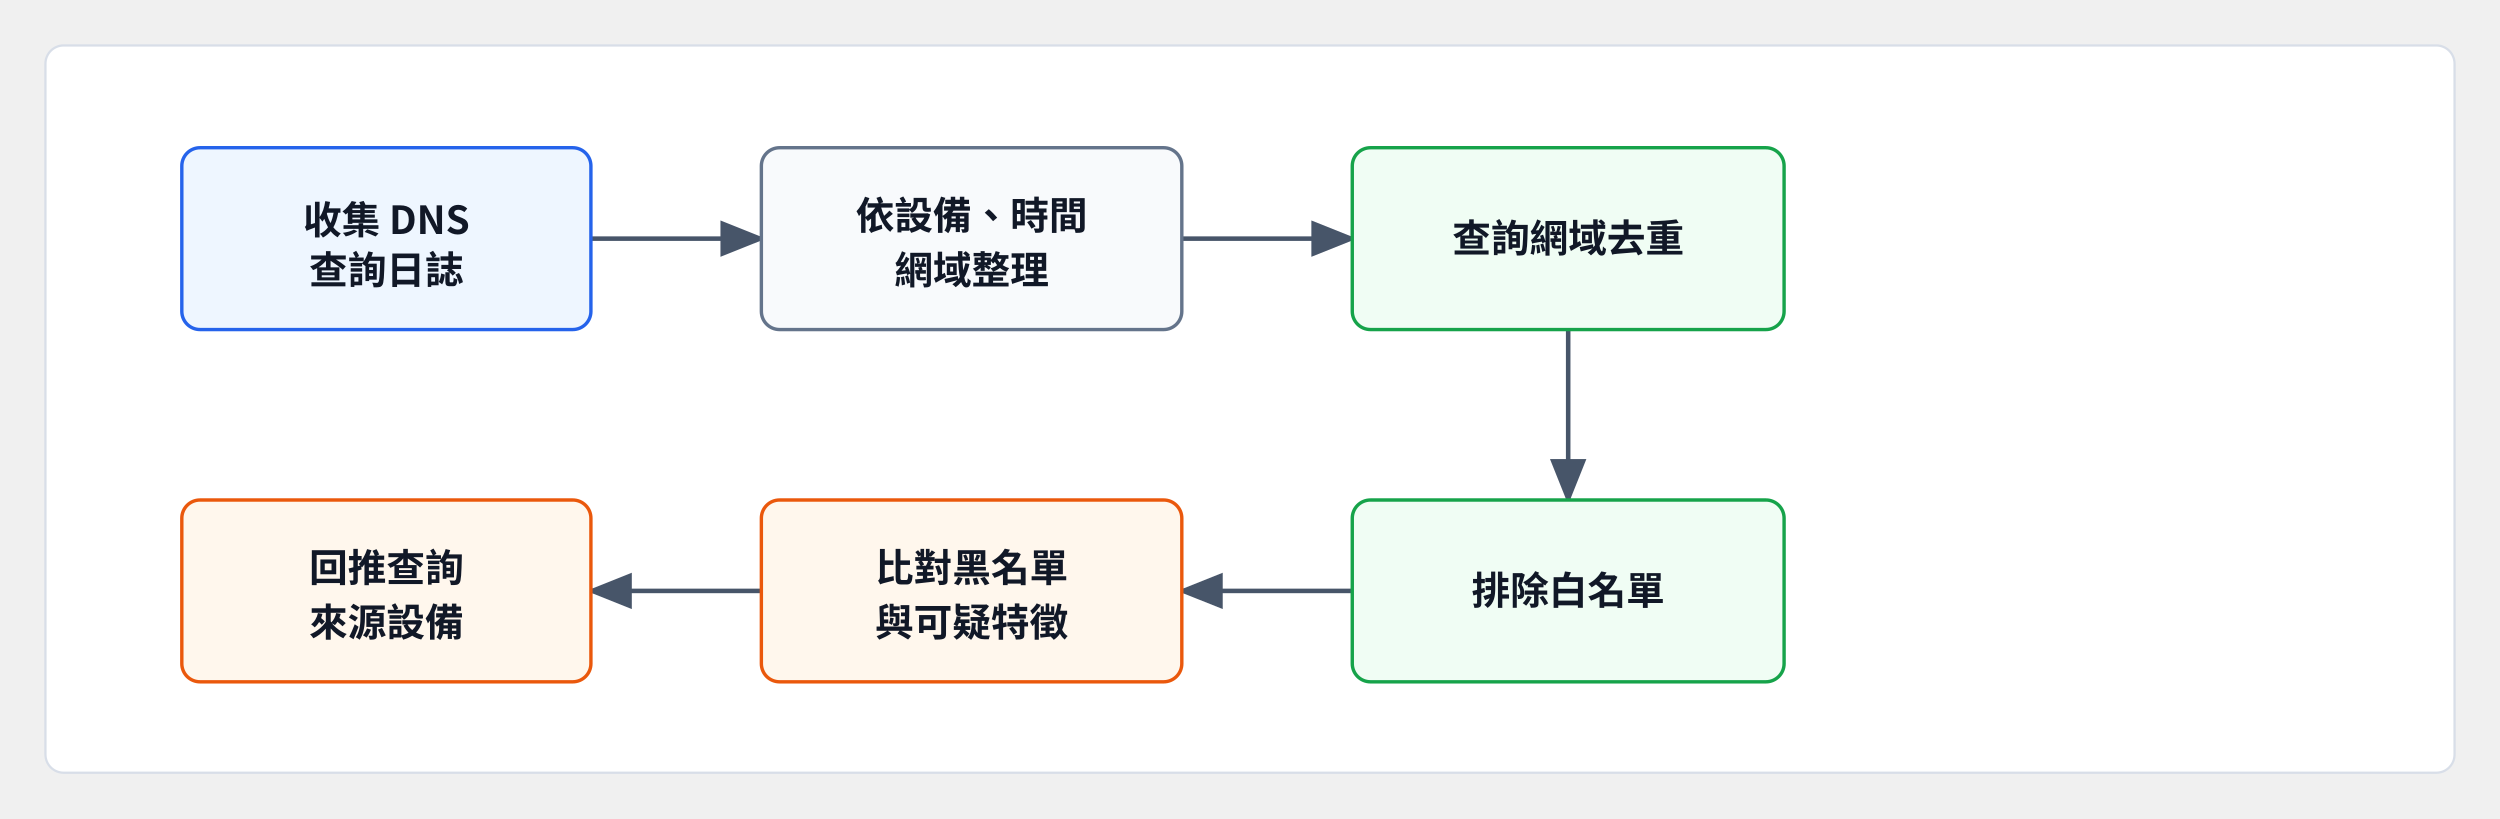
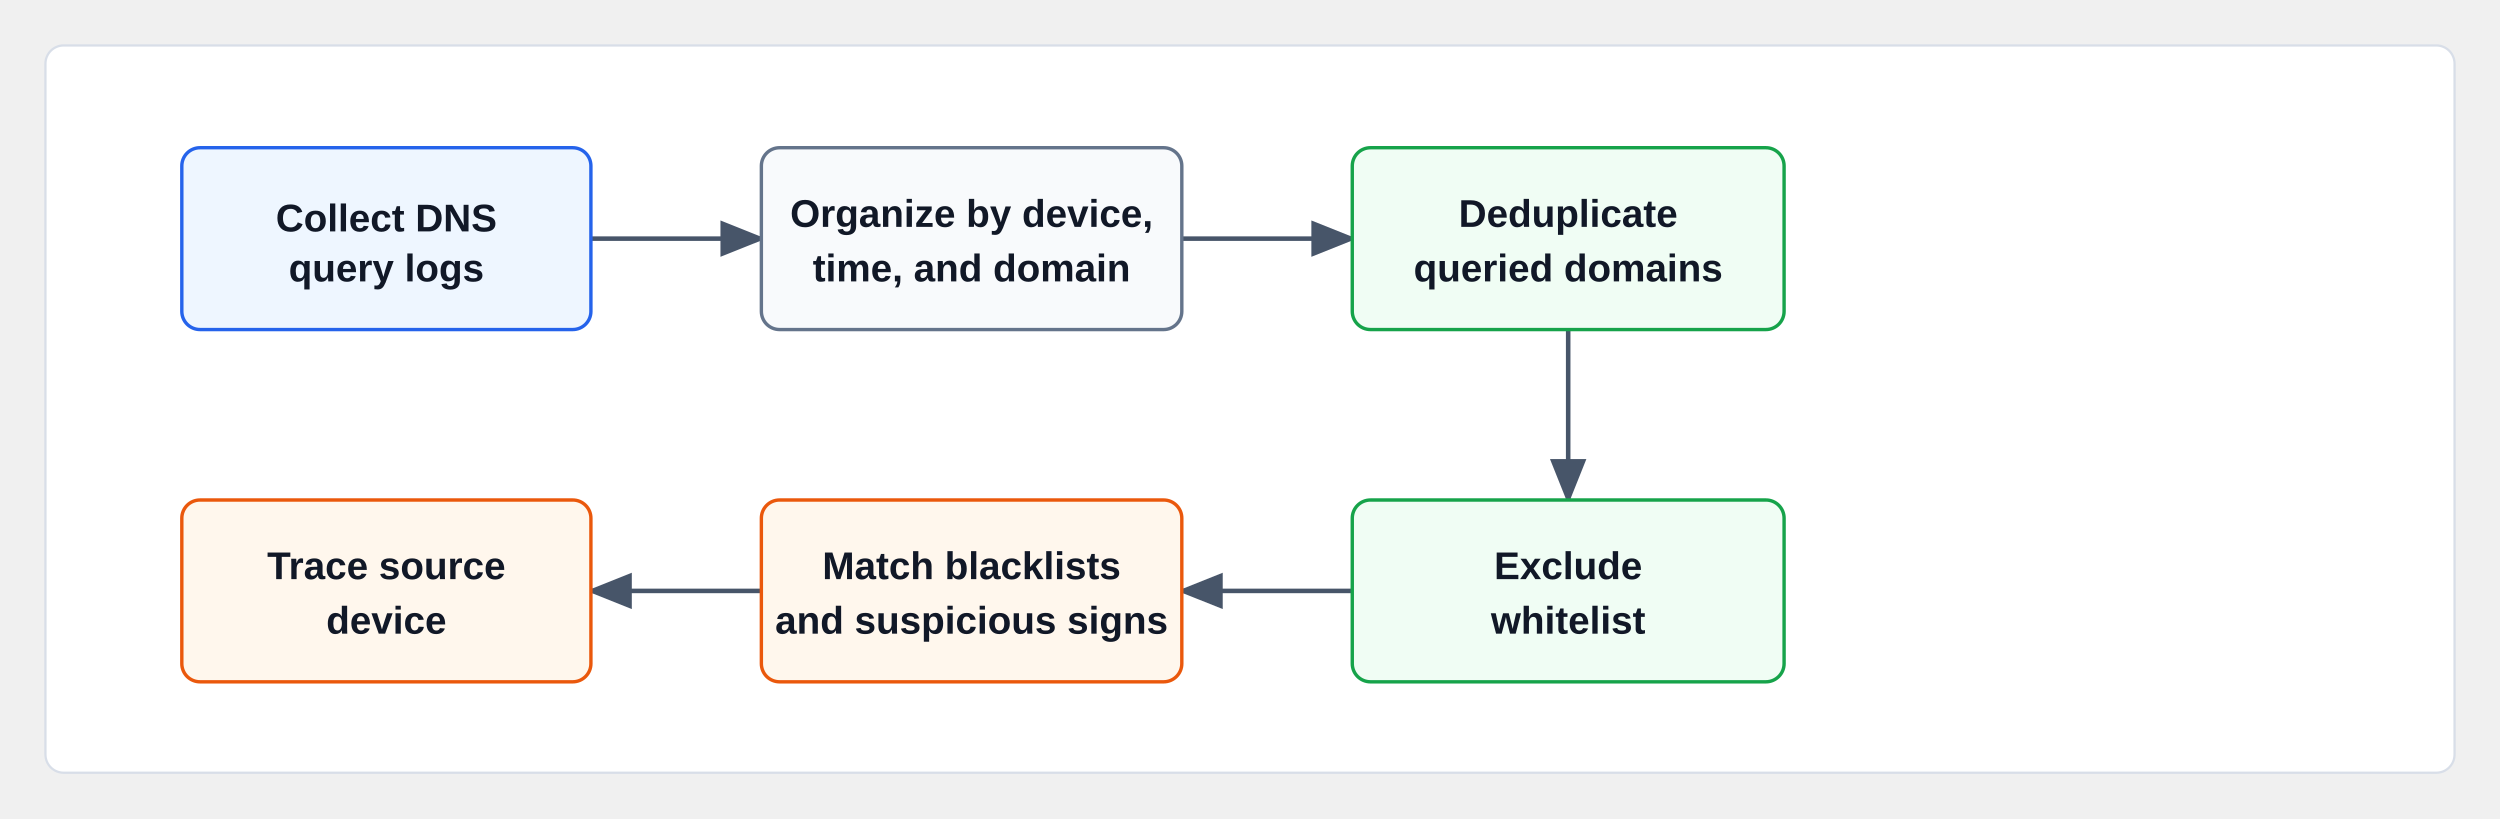
<svg xmlns="http://www.w3.org/2000/svg" viewBox="0 0 1100 360" role="img" aria-labelledby="title desc">
  <defs>
    <marker id="arrowhead" markerWidth="10" markerHeight="8" refX="9" refY="4" orient="auto">
      <path d="M0,0 L10,4 L0,8 Z" fill="#475569" />
    </marker>
    <style>
      .frame { fill: #fff; stroke: #d8dee8; }
      .node rect { fill: #f8fafc; stroke: #64748b; stroke-width: 1.5; rx: 8; }
      .input rect { fill: #eef6ff; stroke: #2563eb; }
      .filter rect { fill: #f0fdf4; stroke: #16a34a; }
      .risk rect { fill: #fff7ed; stroke: #ea580c; }
-       .action rect { fill: #fef2f2; stroke: #dc2626; }
      .arrow { stroke: #475569; stroke-width: 2; fill: none; marker-end: url(#arrowhead); }
      text {
-         font-family: "Noto Sans CJK TC", "PingFang TC", "Microsoft JhengHei", Arial, sans-serif;
+         font-family: Arial, Helvetica, sans-serif;
        font-size: 17px;
        font-weight: 600;
        text-anchor: middle;
        dominant-baseline: middle;
        fill: #111827;
      }
    </style>
  </defs>
  <rect class="frame" x="20" y="20" width="1060" height="320" rx="8" />
  <path class="arrow" d="M260 105 H335" />
  <path class="arrow" d="M520 105 H595" />
  <path class="arrow" d="M690 145 V220" />
  <path class="arrow" d="M595 260 H520" />
  <path class="arrow" d="M335 260 H260" />
  <g class="node input" transform="translate(80 65)">
    <rect width="180" height="80" />
-     <text x="90" y="32">收集 DNS</text>
-     <text x="90" y="54">查詢日誌</text>
+     <text x="90" y="32">Collect DNS</text>
+     <text x="90" y="54">query logs</text>
  </g>
  <g class="node" transform="translate(335 65)">
    <rect width="185" height="80" />
-     <text x="92.5" y="30">依設備、時間</text>
-     <text x="92.5" y="54">網域整理</text>
+     <text x="92.5" y="30">Organize by device,</text>
+     <text x="92.5" y="54">time, and domain</text>
  </g>
  <g class="node filter" transform="translate(595 65)">
    <rect width="190" height="80" />
-     <text x="95" y="40">查詢網域去重</text>
+     <text x="95" y="30">Deduplicate</text>
+     <text x="95" y="54">queried domains</text>
  </g>
  <g class="node filter" transform="translate(595 220)">
    <rect width="190" height="80" />
-     <text x="95" y="40">排除白名單</text>
+     <text x="95" y="30">Exclude</text>
+     <text x="95" y="54">whitelist</text>
  </g>
  <g class="node risk" transform="translate(335 220)">
    <rect width="185" height="80" />
-     <text x="92.5" y="30">比對黑名單</text>
-     <text x="92.5" y="54">與可疑特徵</text>
+     <text x="92.5" y="30">Match blacklists</text>
+     <text x="92.5" y="54">and suspicious signs</text>
  </g>
  <g class="node risk" transform="translate(80 220)">
    <rect width="180" height="80" />
-     <text x="90" y="30">回推查詢</text>
-     <text x="90" y="54">來源設備</text>
+     <text x="90" y="30">Trace source</text>
+     <text x="90" y="54">device</text>
  </g>
</svg>
